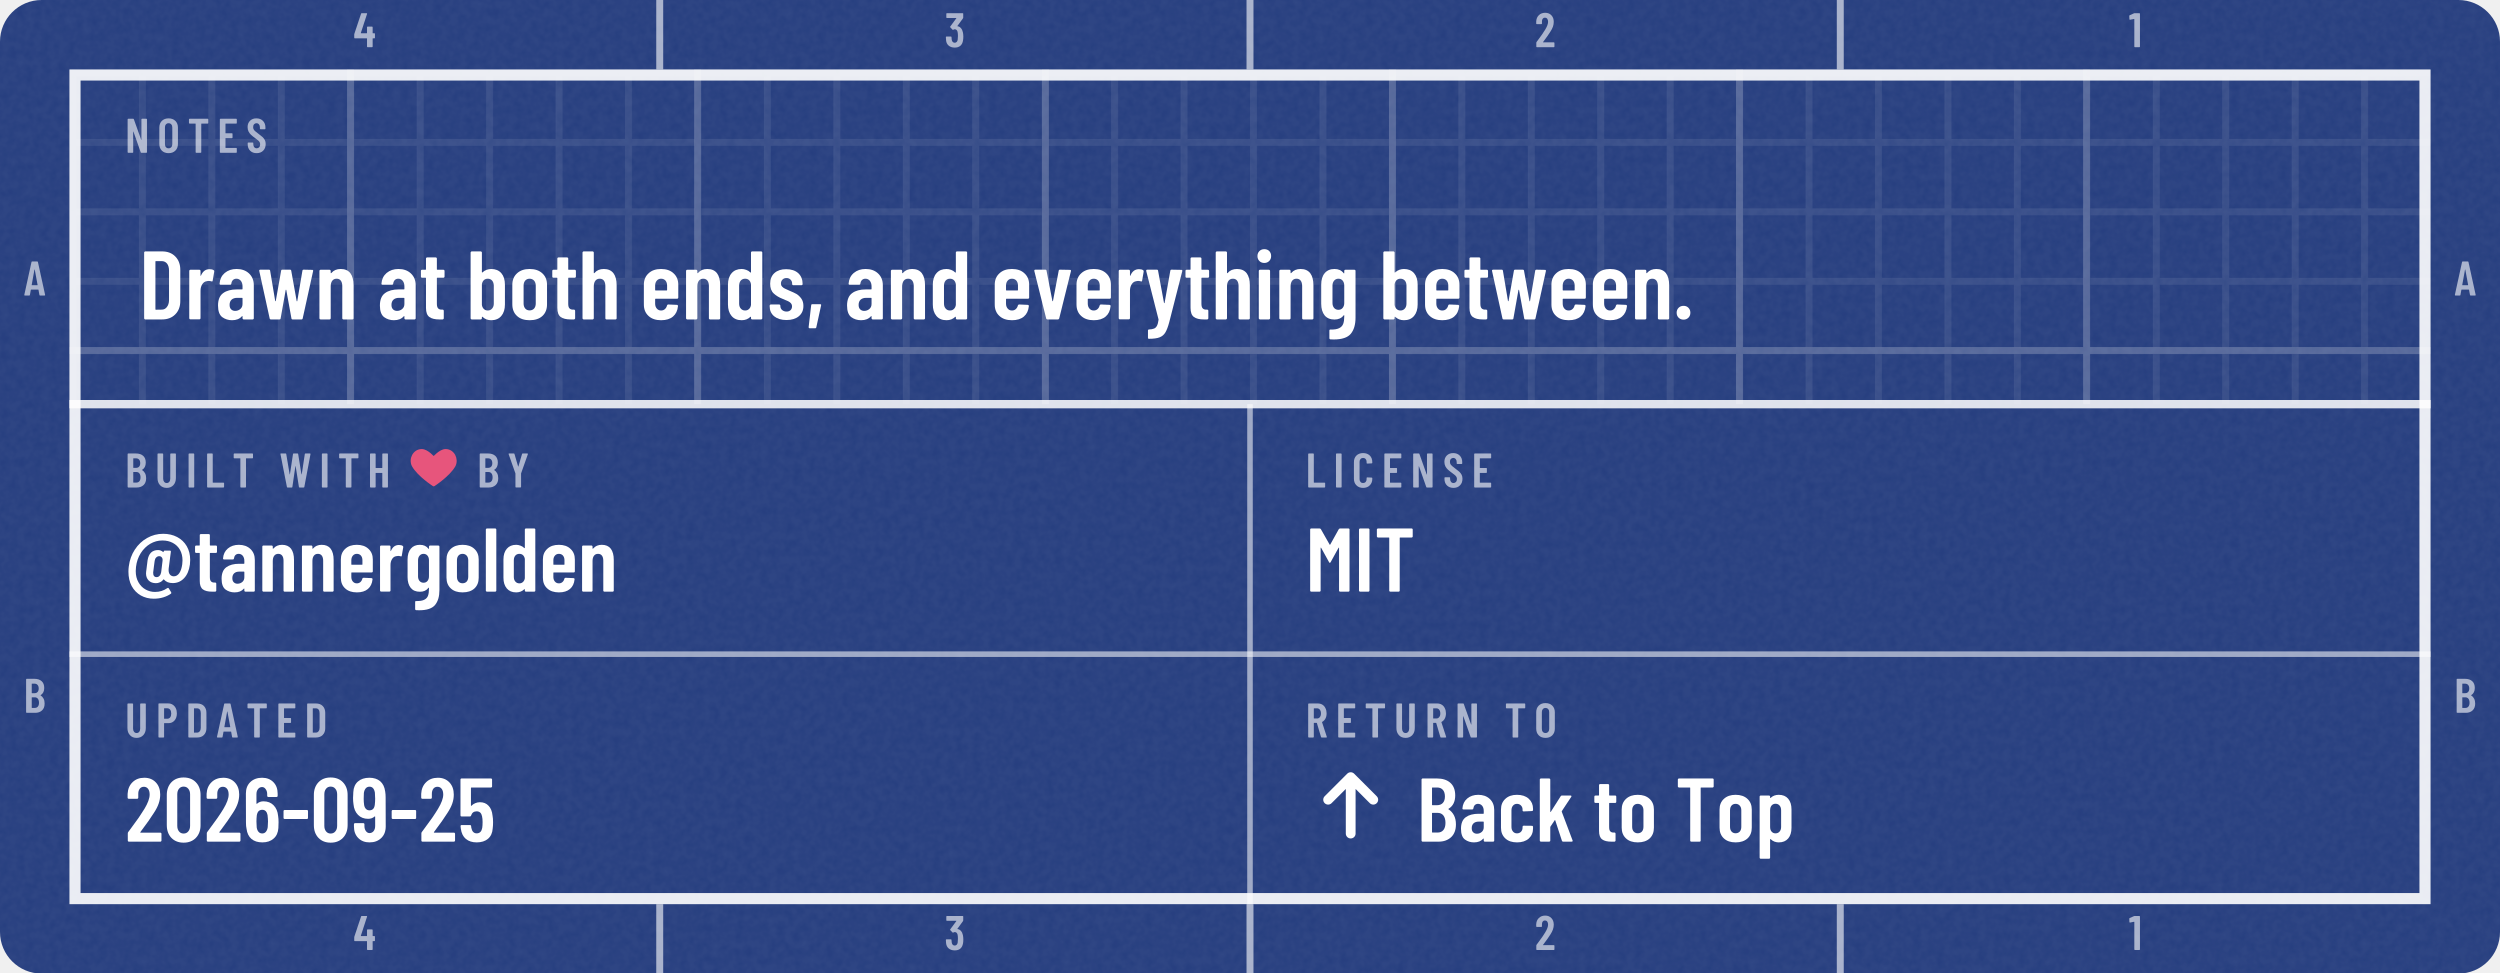
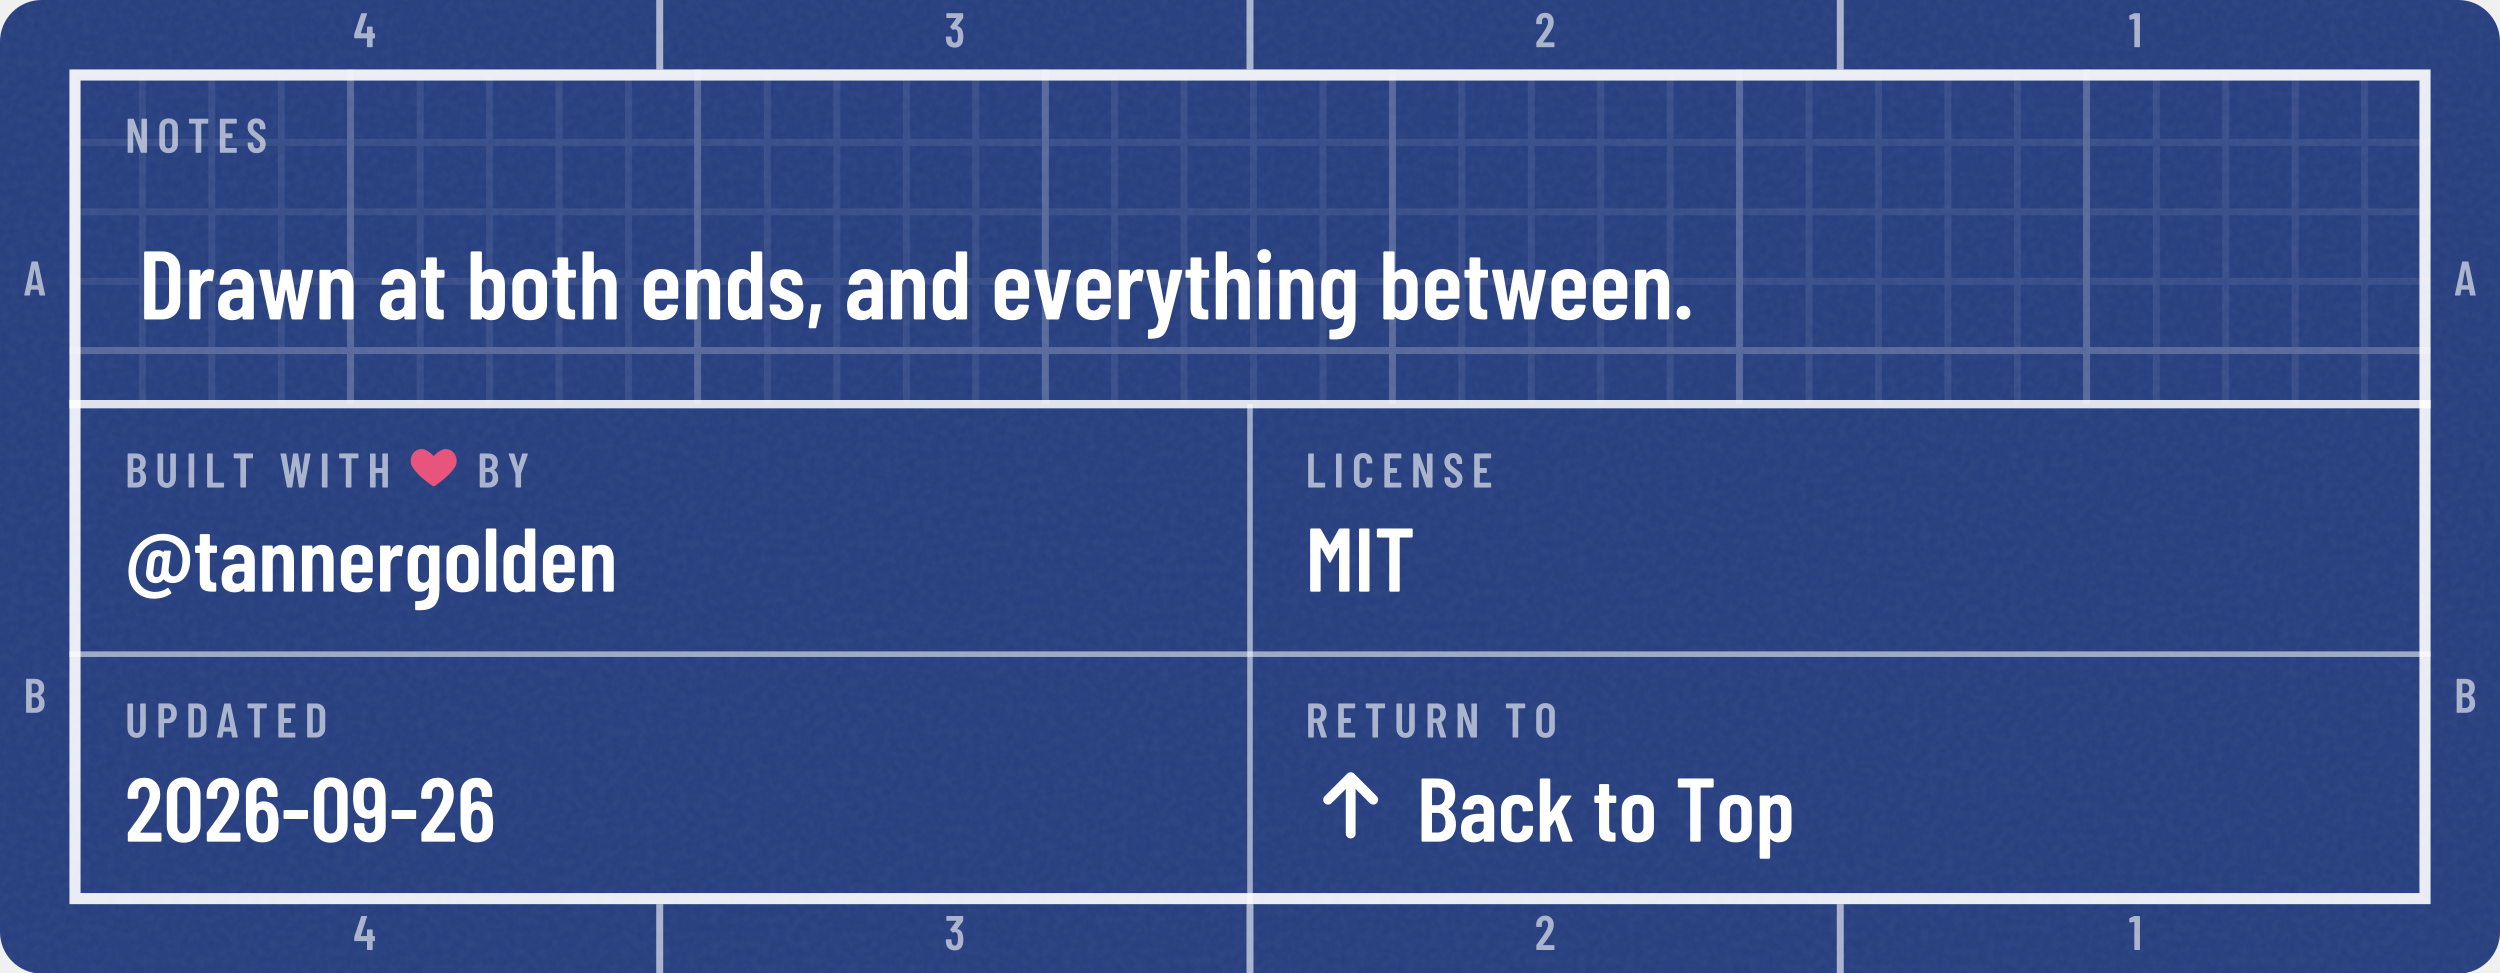
<svg xmlns="http://www.w3.org/2000/svg" width="360" height="140" viewBox="0 0 360 140" role="img" aria-labelledby="t d">
  <defs>
    <clipPath id="kc1">
      <rect x="0" y="0" width="360" height="140.2" rx="6" />
    </clipPath>
    <filter id="kn2" x="0" y="0" width="100%" height="100%">
      <feTurbulence type="fractalNoise" baseFrequency=".85" numOctaves="2" stitchTiles="stitch" />
      <feColorMatrix values="0 0 0 0 1 0 0 0 0 1 0 0 0 0 1 0 0 0 0.06 0" />
    </filter>
    <pattern id="kp3" width="10" height="10" patternUnits="userSpaceOnUse">
      <path d="M10 .5H.5V10" fill="none" stroke="#FFFFFF" stroke-opacity="0.075" />
    </pattern>
    <pattern id="kp4" width="50" height="50" patternUnits="userSpaceOnUse">
      <path d="M50 .5H.5V50" fill="none" stroke="#FFFFFF" stroke-opacity="0.16" />
    </pattern>
    <clipPath id="kc5">
      <path clip-rule="evenodd" d="M10 10h340v120.2h-340zM10 58.2h340v72h-340z" />
    </clipPath>
    <path id="m44" d="M33 -78 59 146Q60 157 71 157H151Q164 157 161 144L112 -80Q110 -91 99 -91H45Q39 -91 36 -88Q32 -84 33 -78Z" />
    <path id="m45" d="M27 263V339Q27 344 30 348Q34 351 39 351H286Q291 351 294 348Q298 344 298 339V263Q298 258 294 254Q291 251 286 251H39Q34 251 30 254Q27 258 27 263Z" />
    <path id="m46" d="M35 69Q35 100 55 120Q75 140 106 140Q137 140 156 120Q176 100 176 69Q176 38 156 18Q136 -2 106 -2Q75 -2 55 18Q35 38 35 69Z" />
    <path id="m48" d="M38 183V517Q38 604 89 658Q140 711 224 711Q309 711 360 658Q412 604 412 517V183Q412 96 360 42Q309 -11 224 -11Q140 -11 89 42Q38 96 38 183ZM296 176V524Q296 563 276 586Q257 610 224 610Q192 610 173 586Q154 563 154 524V176Q154 137 173 114Q192 90 224 90Q257 90 276 114Q296 137 296 176Z" />
    <path id="m49" d="M122 700H218Q223 700 226 696Q230 693 230 688V12Q230 7 226 4Q223 0 218 0H126Q121 0 118 4Q114 7 114 12V576Q114 578 112 580Q111 582 109 581L27 565H24Q13 565 13 576L10 643Q10 653 18 657L107 697Q114 700 122 700Z" />
    <path id="m50" d="M173 100H392Q397 100 400 96Q404 93 404 88V12Q404 7 400 4Q397 0 392 0H43Q38 0 34 4Q31 7 31 12V92Q31 101 36 107L75 160Q114 212 152 266Q189 320 215 363Q273 459 273 522Q273 562 256 585Q238 608 209 608Q180 608 163 586Q146 563 147 526V487Q147 482 144 478Q140 475 135 475H41Q36 475 32 478Q29 482 29 487V530Q33 610 84 659Q134 708 214 708Q293 708 342 656Q390 605 390 521Q390 471 373 422Q356 373 319 317Q294 277 260 229Q225 181 214 166Q184 126 170 106Q168 104 169 102Q170 100 173 100Z" />
    <path id="m51" d="M387 218Q387 169 380 134Q368 66 326 29Q283 -8 210 -8Q134 -8 86 32Q38 73 32 143Q30 165 28 207Q28 219 40 219H132Q144 219 144 207Q146 173 148 156Q153 125 169 108Q185 92 210 92Q234 92 250 108Q266 123 271 152Q276 182 276 230Q276 281 269 315Q263 341 248 355Q233 369 210 369Q195 369 183 360Q177 356 174 356Q172 356 166 360L119 408Q115 412 115 417Q115 421 118 425L243 595Q245 597 244 599Q242 601 239 601H49Q44 601 40 604Q37 608 37 613V688Q37 693 40 696Q44 700 49 700H373Q378 700 382 696Q385 693 385 688V609Q385 602 380 594L266 438Q262 432 268 431Q309 426 338 392Q368 358 378 307Q387 267 387 218Z" />
    <path id="m52" d="M443 275V194Q443 189 440 186Q436 182 431 182H401Q396 182 396 177V12Q396 7 392 4Q389 0 384 0H292Q287 0 284 4Q280 7 280 12V177Q280 182 275 182H29Q24 182 20 186Q17 189 17 194V259Q17 268 19 274L158 690Q161 700 171 700H271Q277 700 280 696Q283 693 281 686L153 293Q152 287 157 287H275Q280 287 280 292V412Q280 417 284 420Q287 424 292 424H384Q389 424 392 420Q396 417 396 412V292Q396 287 401 287H431Q436 287 440 284Q443 280 443 275Z" />
-     <path id="m53" d="M400 216Q400 175 396 146Q391 72 344 32Q297 -8 219 -8Q145 -8 99 30Q53 68 43 144L40 172Q40 184 52 184H144Q156 184 157 172Q157 166 159 154Q171 92 219 92Q244 92 260 108Q275 124 280 153Q284 178 284 217Q284 254 278 281Q273 307 258 322Q242 336 219 336Q171 336 157 290Q154 279 144 279H51Q46 279 42 282Q39 286 39 291V688Q39 693 42 696Q46 700 51 700H377Q382 700 386 696Q389 693 389 688V612Q389 607 386 604Q382 600 377 600H160Q155 600 155 595V400Q155 397 157 396Q159 396 161 398Q178 416 202 426Q227 437 254 437Q314 437 350 398Q387 360 394 290Q400 259 400 216Z" />
    <path id="m54" d="M401 216Q401 193 399 151Q394 75 346 34Q299 -8 221 -8Q147 -8 101 30Q55 69 46 144Q40 171 40 207L39 532Q39 613 88 660Q138 708 219 708Q295 708 343 660Q391 612 391 532V507Q391 502 388 498Q384 495 379 495H287Q282 495 278 498Q275 502 275 507V526Q275 560 258 582Q242 605 219 605Q191 605 174 583Q156 561 156 526V423Q156 420 158 419Q160 418 162 420Q191 447 234 447Q303 447 346 403Q389 359 396 286Q401 253 401 216ZM284 224Q284 250 279 295Q267 353 220 353Q196 353 180 338Q165 322 160 292Q156 257 156 224Q156 195 159 157Q164 125 180 108Q195 91 220 91Q245 91 260 109Q276 127 281 160Q284 196 284 224Z" />
    <path id="m57" d="M384 168Q384 87 334 40Q285 -8 204 -8Q128 -8 80 40Q32 88 32 168V193Q32 198 36 202Q39 205 44 205H136Q141 205 144 202Q148 198 148 193V174Q148 140 164 118Q181 95 204 95Q232 95 250 117Q267 139 267 174V276Q267 279 265 280Q263 281 261 279Q232 253 189 253Q120 253 77 297Q34 341 27 414Q22 447 22 484Q22 518 25 549Q29 625 76 666Q124 708 203 708Q276 708 322 670Q368 631 378 556Q383 526 383 493ZM267 476Q267 506 264 543Q253 609 204 609Q179 609 163 591Q147 573 142 540Q140 516 140 476Q140 439 145 405Q150 377 166 362Q181 347 204 347Q228 347 244 362Q259 378 263 408Q267 443 267 476Z" />
    <path id="m64" d="M722 352Q722 327 719 301Q706 204 655 150Q604 95 529 95Q465 95 431 135Q427 138 424 134Q409 113 387 104Q365 94 343 94Q292 94 262 124Q233 154 233 201Q233 218 238 250L242 283Q244 307 250 347Q268 461 367 461Q380 461 394 456Q409 451 421 440Q428 435 428 442V444Q429 455 441 455H497Q509 455 508 442L484 258Q483 252 483 240Q483 206 499 188Q515 170 541 170Q577 170 602 206Q626 243 634 303Q637 326 637 346Q637 413 609 463Q581 513 530 540Q480 567 414 567Q342 567 279 530Q216 492 174 426Q132 359 122 275Q119 251 119 229Q119 156 149 104Q179 51 228 24Q277 -3 333 -3Q408 -3 468 39Q473 42 476 42Q482 42 485 36L511 -6Q513 -9 513 -14Q513 -19 508 -23Q472 -48 424 -63Q375 -78 319 -78Q239 -78 175 -42Q111 -5 74 62Q38 130 38 221Q38 253 42 280Q55 384 109 466Q163 549 246 595Q328 641 422 641Q510 641 578 605Q646 569 684 504Q722 438 722 352ZM400 212 403 233 404 243 414 326 416 343Q419 365 408 379Q398 393 379 393Q360 393 346 379Q332 365 329 343L326 322Q320 283 320 276L312 212Q311 188 321 174Q331 161 350 161Q369 161 382 175Q396 189 400 212Z" />
    <path id="m65" d="M325 11 306 116Q306 121 300 121H154Q148 121 148 116L129 11Q128 0 116 0H25Q11 0 14 13L162 689Q164 700 175 700H281Q292 700 294 689L442 13V9Q442 0 431 0H338Q326 0 325 11ZM171 212H282Q288 212 287 217L229 533Q228 536 226 536Q224 536 223 533L166 217Q165 212 171 212Z" />
    <path id="m66" d="M242 0H66Q61 0 58 4Q54 7 54 12V688Q54 693 58 696Q61 700 66 700H224Q319 700 373 652Q427 604 427 512Q427 409 354 365Q349 362 352 359Q391 334 413 292Q435 250 435 192Q435 100 382 50Q328 0 242 0ZM170 595V409Q170 404 175 404H226Q267 404 290 429Q313 454 313 500Q313 548 290 574Q267 600 226 600H175Q170 600 170 595ZM319 208Q319 260 296 290Q273 319 233 319H175Q170 319 170 314V106Q170 101 175 101H233Q273 101 296 129Q319 157 319 208Z" />
    <path id="m67" d="M42 180V521Q42 607 94 658Q145 708 230 708Q316 708 368 658Q420 607 420 521V509Q420 504 416 500Q413 496 408 496L315 492Q303 492 303 504V529Q303 564 283 586Q263 608 230 608Q198 608 178 586Q158 564 158 529V171Q158 136 178 114Q198 92 230 92Q263 92 283 114Q303 136 303 171V196Q303 201 306 204Q310 208 315 208L408 204Q413 204 416 200Q420 197 420 192V180Q420 95 368 44Q316 -8 230 -8Q145 -8 94 44Q42 95 42 180Z" />
    <path id="m68" d="M54 12V688Q54 693 58 696Q61 700 66 700H237Q323 700 374 648Q426 596 426 509V191Q426 104 374 52Q323 0 237 0H66Q61 0 58 4Q54 7 54 12ZM175 100 235 101Q268 101 288 128Q309 154 310 198V502Q310 547 290 574Q269 600 234 600H175Q170 600 170 595V105Q170 100 175 100Z" />
    <path id="m69" d="M391 600H175Q170 600 170 595V406Q170 401 175 401H303Q308 401 312 398Q315 394 315 389V312Q315 307 312 304Q308 300 303 300H175Q170 300 170 295V105Q170 100 175 100H391Q396 100 400 96Q403 93 403 88V12Q403 7 400 4Q396 0 391 0H66Q61 0 58 4Q54 7 54 12V688Q54 693 58 696Q61 700 66 700H391Q396 700 400 696Q403 693 403 688V612Q403 607 400 604Q396 600 391 600Z" />
    <path id="m72" d="M319 700H411Q416 700 420 696Q423 693 423 688V12Q423 7 420 4Q416 0 411 0H319Q314 0 310 4Q307 7 307 12V295Q307 300 302 300H175Q170 300 170 295V12Q170 7 166 4Q163 0 158 0H66Q61 0 58 4Q54 7 54 12V688Q54 693 58 696Q61 700 66 700H158Q163 700 166 696Q170 693 170 688V406Q170 401 175 401H302Q307 401 307 406V688Q307 693 310 696Q314 700 319 700Z" />
    <path id="m73" d="M54 12V688Q54 693 58 696Q61 700 66 700H158Q163 700 166 696Q170 693 170 688V12Q170 7 166 4Q163 0 158 0H66Q61 0 58 4Q54 7 54 12Z" />
    <path id="m76" d="M54 12V688Q54 693 58 696Q61 700 66 700H158Q163 700 166 696Q170 693 170 688V105Q170 100 175 100H391Q396 100 400 96Q403 93 403 88V12Q403 7 400 4Q396 0 391 0H66Q61 0 58 4Q54 7 54 12Z" />
    <path id="m77" d="M383 700H475Q480 700 484 696Q487 693 487 688V12Q487 7 484 4Q480 0 475 0H383Q378 0 374 4Q371 7 371 12V484Q371 488 369 488Q367 488 365 485L278 327Q273 319 269 319Q265 319 260 327L173 485Q171 488 169 488Q167 488 167 484V12Q167 7 164 4Q160 0 155 0H63Q58 0 54 4Q51 7 51 12V688Q51 693 54 696Q58 700 63 700H155Q165 700 170 692L267 521Q270 517 273 521L368 692Q373 700 383 700Z" />
    <path id="m78" d="M350 700H441Q446 700 450 696Q453 693 453 688V12Q453 7 450 4Q446 0 441 0H336Q326 0 323 10L174 434Q173 437 170 436Q168 436 168 433L169 12Q169 7 166 4Q162 0 157 0H66Q61 0 58 4Q54 7 54 12V688Q54 693 58 696Q61 700 66 700H169Q179 700 182 690L332 269Q333 266 336 266Q338 267 338 270V688Q338 693 342 696Q345 700 350 700Z" />
    <path id="m79" d="M42 182V518Q42 604 94 656Q147 708 233 708Q319 708 372 656Q425 604 425 518V182Q425 96 372 44Q319 -8 233 -8Q147 -8 94 44Q42 96 42 182ZM309 177V523Q309 561 288 584Q267 608 233 608Q199 608 178 584Q158 561 158 523V177Q158 139 178 116Q199 92 233 92Q267 92 288 116Q309 139 309 177Z" />
    <path id="m80" d="M432 495Q432 405 384 350Q337 295 259 295H174Q169 295 169 290V12Q169 7 166 4Q162 0 157 0H65Q60 0 56 4Q53 7 53 12V689Q53 694 56 698Q60 701 65 701H253Q306 701 346 675Q387 649 410 602Q432 555 432 495ZM316 492Q316 542 294 572Q271 601 234 601H174Q169 601 169 596V391Q169 386 174 386H234Q271 386 294 414Q316 443 316 492Z" />
    <path id="m82" d="M318 10 233 297Q231 301 228 301H175Q170 301 170 296V12Q170 7 166 4Q163 0 158 0H66Q61 0 58 4Q54 7 54 12V688Q54 693 58 696Q61 700 66 700H254Q307 700 348 674Q388 649 410 602Q433 556 433 496Q433 434 409 389Q385 344 342 321Q338 320 339 315L437 14Q438 12 438 9Q438 0 427 0H331Q321 0 318 10ZM170 595V396Q170 391 175 391H236Q272 391 294 419Q317 447 317 495Q317 543 294 572Q272 600 236 600H175Q170 600 170 595Z" />
    <path id="m83" d="M34 173V199Q34 204 38 208Q41 211 46 211H137Q142 211 146 208Q149 204 149 199V179Q149 140 168 116Q188 92 219 92Q250 92 270 114Q290 137 290 174Q290 200 279 219Q268 238 248 255Q228 272 184 304Q134 340 104 368Q73 396 52 436Q32 475 32 527Q32 610 82 659Q132 708 214 708Q297 708 348 656Q399 605 399 520V496Q399 491 396 488Q392 484 387 484H297Q292 484 288 488Q285 491 285 496V522Q285 561 266 584Q246 608 214 608Q184 608 165 586Q146 565 146 527Q146 491 166 466Q187 441 247 397Q308 352 339 324Q370 295 387 261Q404 227 404 180Q404 95 353 44Q302 -8 219 -8Q136 -8 85 42Q34 92 34 173Z" />
    <path id="m84" d="M425 688V612Q425 607 422 604Q418 600 413 600H286Q281 600 281 595V12Q281 7 278 4Q274 0 269 0H177Q172 0 168 4Q165 7 165 12V595Q165 600 160 600H40Q35 600 32 604Q28 607 28 612V688Q28 693 32 696Q35 700 40 700H413Q418 700 422 696Q425 693 425 688Z" />
    <path id="m85" d="M50 194V688Q50 693 54 696Q57 700 62 700H154Q159 700 162 696Q166 693 166 688V182Q166 142 186 117Q206 92 239 92Q272 92 292 117Q312 142 312 182V688Q312 693 316 696Q319 700 324 700H416Q421 700 424 696Q428 693 428 688V194Q428 103 376 48Q324 -8 239 -8Q153 -8 102 48Q50 103 50 194Z" />
    <path id="m87" d="M157 11 24 687 23 691Q23 700 34 700H130Q142 700 143 689L213 272Q214 269 216 269Q218 269 219 272L282 689Q283 700 295 700H375Q387 700 388 689L456 272Q457 269 459 269Q461 269 462 272L525 689Q526 700 538 700H631Q644 700 642 687L515 11Q514 0 502 0H417Q405 0 404 11L337 436Q336 440 334 440Q332 440 331 436L269 11Q268 0 256 0H170Q158 0 157 11Z" />
    <path id="m89" d="M170 13V286L169 292L30 686Q29 688 29 691Q29 700 40 700H136Q147 700 150 690L225 433Q226 430 228 430Q230 430 231 433L306 690Q309 700 320 700H416Q422 700 425 696Q428 693 426 686L287 292L286 286V13Q286 8 282 4Q279 1 274 1H182Q177 1 174 4Q170 8 170 13Z" />
    <path id="m97" d="M397 352V12Q397 7 394 4Q390 0 385 0H293Q288 0 284 4Q281 7 281 12V31Q281 34 279 35Q277 36 275 33Q240 -8 173 -8Q116 -8 72 24Q29 57 29 143Q29 233 82 271Q134 309 224 309H276Q281 309 281 314V340Q281 376 263 398Q245 419 218 419Q197 419 183 406Q169 392 166 369Q165 357 153 357H56Q44 357 45 369Q50 437 98 478Q147 519 220 519Q299 519 348 473Q397 427 397 352ZM281 160V217Q281 222 276 222H224Q190 222 169 204Q148 185 148 150Q148 119 164 104Q180 88 205 88Q235 88 258 107Q281 126 281 160Z" />
    <path id="m98" d="M399 357V154Q399 80 362 36Q325 -8 258 -8Q204 -8 168 27Q166 29 164 28Q162 27 162 24V12Q162 7 158 4Q155 0 150 0H58Q53 0 50 4Q46 7 46 12V688Q46 693 50 696Q53 700 58 700H150Q155 700 158 696Q162 693 162 688V486Q162 483 164 482Q167 482 170 486Q189 503 212 511Q236 519 258 519Q324 519 362 476Q399 433 399 357ZM222 419Q198 419 182 404Q166 388 162 362V149Q166 123 182 108Q198 92 222 92Q250 92 267 112Q284 131 284 163V348Q284 380 267 400Q250 419 222 419Z" />
    <path id="m99" d="M38 155V357Q38 430 86 474Q133 519 215 519Q297 519 345 476Q393 432 393 365V351Q393 346 390 342Q386 339 381 339L289 335Q277 335 277 347V357Q277 382 260 400Q242 419 215 419Q188 419 171 399Q154 379 154 348V163Q154 132 171 112Q188 92 215 92Q242 92 260 110Q277 129 277 155V165Q277 170 280 174Q284 177 289 177L381 176Q386 176 390 172Q393 169 393 164V146Q393 77 345 34Q297 -8 215 -8Q133 -8 86 36Q38 80 38 155Z" />
    <path id="m100" d="M287 700H379Q384 700 388 696Q391 693 391 688V12Q391 7 388 4Q384 0 379 0H287Q282 0 278 4Q275 7 275 12V24Q275 27 273 28Q271 29 269 27Q233 -8 179 -8Q112 -8 75 36Q38 80 38 154V357Q38 433 76 476Q113 519 179 519Q202 519 226 510Q250 502 269 483Q271 481 273 482Q275 483 275 486V688Q275 693 278 696Q282 700 287 700ZM275 149V362Q271 388 255 404Q239 419 215 419Q187 419 170 400Q153 380 153 348V163Q153 131 170 112Q187 92 215 92Q239 92 255 108Q271 123 275 149Z" />
    <path id="m101" d="M380 213H159Q154 213 154 208V163Q154 132 171 112Q188 92 215 92Q238 92 254 106Q271 121 276 144Q279 154 289 154L378 150Q383 150 386 146Q390 143 389 137Q382 67 338 30Q294 -8 215 -8Q133 -8 86 36Q38 79 38 154V357Q38 430 86 474Q133 519 215 519Q297 519 344 474Q392 430 392 357V225Q392 220 388 216Q385 213 380 213ZM154 348V303Q154 298 159 298H272Q277 298 277 303V348Q277 380 260 400Q243 419 215 419Q188 419 171 399Q154 379 154 348Z" />
    <path id="m103" d="M287 511H379Q384 511 388 508Q391 504 391 499V19Q391 -89 342 -148Q293 -206 167 -206Q145 -206 134 -205Q122 -204 122 -192V-115Q122 -102 135 -104Q192 -105 222 -90Q253 -75 264 -46Q275 -17 275 30V41Q275 44 273 44Q271 45 269 42Q236 -1 175 -1Q108 -1 73 42Q38 86 38 161V357Q38 434 74 476Q109 519 175 519Q236 519 269 476Q271 473 273 474Q275 474 275 477V499Q275 504 278 508Q282 511 287 511ZM275 169V348Q275 380 258 400Q242 419 215 419Q188 419 171 399Q154 379 154 348V169Q154 138 171 118Q188 99 215 99Q242 99 258 118Q275 138 275 169Z" />
    <path id="m104" d="M397 352V12Q397 7 394 4Q390 0 385 0H293Q288 0 284 4Q281 7 281 12V343Q281 379 266 399Q251 419 223 419Q194 419 178 398Q162 377 162 340V12Q162 7 158 4Q155 0 150 0H58Q53 0 50 4Q46 7 46 12V688Q46 693 50 696Q53 700 58 700H150Q155 700 158 696Q162 693 162 688V479Q162 476 164 476Q167 475 170 479Q204 519 265 519Q330 519 364 476Q397 432 397 352Z" />
    <path id="m105" d="M36 652Q36 683 56 703Q76 723 107 723Q138 723 158 703Q177 683 177 652Q177 621 157 601Q137 581 107 581Q76 581 56 601Q36 621 36 652ZM50 12V499Q50 504 54 508Q57 511 62 511H154Q159 511 162 508Q166 504 166 499V12Q166 7 162 4Q159 0 154 0H62Q57 0 54 4Q50 7 50 12Z" />
    <path id="m107" d="M46 12V688Q46 693 50 696Q53 700 58 700H150Q155 700 158 696Q162 693 162 688V332Q162 328 164 328Q166 328 168 331L277 503Q281 511 291 511H387Q394 511 396 506Q398 502 394 496L290 339Q288 335 289 332L409 14Q410 12 410 9Q410 0 399 0H304Q294 0 291 10L217 236Q216 239 214 240Q212 240 211 237L164 167Q162 163 162 161V12Q162 7 158 4Q155 0 150 0H58Q53 0 50 4Q46 7 46 12Z" />
    <path id="m108" d="M42 12V688Q42 693 46 696Q49 700 54 700H146Q151 700 154 696Q158 693 158 688V12Q158 7 154 4Q151 0 146 0H54Q49 0 46 4Q42 7 42 12Z" />
    <path id="m110" d="M397 352V12Q397 7 394 4Q390 0 385 0H293Q288 0 284 4Q281 7 281 12V343Q281 379 266 399Q251 419 223 419Q194 419 178 398Q162 377 162 340V12Q162 7 158 4Q155 0 150 0H58Q53 0 50 4Q46 7 46 12V499Q46 504 50 508Q53 511 58 511H150Q155 511 158 508Q162 504 162 499V479Q162 476 164 476Q167 475 170 479Q204 519 265 519Q330 519 364 476Q397 432 397 352Z" />
    <path id="m111" d="M38 155V356Q38 430 86 474Q134 519 216 519Q299 519 347 474Q395 430 395 356V155Q395 80 348 36Q300 -8 216 -8Q133 -8 86 36Q38 80 38 155ZM279 164V348Q279 379 262 399Q244 419 216 419Q188 419 171 400Q154 380 154 348V164Q154 132 171 112Q188 93 216 93Q244 93 262 112Q279 132 279 164Z" />
    <path id="m112" d="M403 357V155Q403 78 366 35Q329 -8 262 -8Q239 -8 215 0Q191 9 172 28Q170 30 168 29Q166 28 166 25V-177Q166 -182 162 -186Q159 -189 154 -189H62Q57 -189 54 -186Q50 -182 50 -177V499Q50 504 54 508Q57 511 62 511H154Q159 511 162 508Q166 504 166 499V487Q166 484 168 484Q171 483 174 487Q209 519 262 519Q329 519 366 476Q403 432 403 357ZM226 420Q199 420 182 400Q166 380 166 348V163Q166 131 182 112Q199 92 226 92Q254 92 271 112Q288 131 288 163V348Q288 380 271 400Q254 420 226 420Z" />
    <path id="m114" d="M297 507Q305 502 303 492L287 399Q286 387 273 392Q259 396 247 396Q235 396 225 393Q197 389 180 362Q162 334 162 296V13Q162 8 158 4Q155 1 150 1H58Q53 1 50 4Q46 8 46 13V499Q46 504 50 508Q53 511 58 511H150Q155 511 158 508Q162 504 162 499V453Q162 449 164 448Q166 448 167 452Q194 517 255 517Q282 517 297 507Z" />
    <path id="m115" d="M30 135V142Q30 147 34 150Q37 154 42 154H128Q133 154 136 150Q140 147 140 142V137Q140 113 158 97Q177 81 204 81Q230 81 245 96Q260 111 260 134Q260 154 247 168Q234 181 219 188Q204 195 165 211Q108 233 72 267Q35 301 35 368Q35 438 80 478Q124 517 200 517Q278 517 324 476Q369 434 369 364Q369 359 366 356Q362 352 357 352H273Q268 352 264 356Q261 359 261 364V370Q261 394 244 410Q228 426 203 426Q177 426 162 410Q146 393 146 370Q146 351 158 338Q170 325 185 318Q200 310 235 295Q277 278 306 262Q334 245 356 214Q377 184 377 139Q377 72 330 33Q283 -6 203 -6Q124 -6 77 32Q30 70 30 135Z" />
    <path id="m116" d="M248 429H186Q181 429 181 424V162Q181 127 194 114Q207 100 233 101H240Q245 101 248 98Q252 94 252 89V12Q252 7 248 4Q245 0 240 0H206Q138 0 104 25Q69 50 69 119V424Q69 429 64 429H29Q24 429 20 432Q17 436 17 441V499Q17 504 20 508Q24 511 29 511H64Q69 511 69 516V626Q69 631 72 634Q76 638 81 638H169Q174 638 178 634Q181 631 181 626V516Q181 511 186 511H248Q253 511 256 508Q260 504 260 499V441Q260 436 256 432Q253 429 248 429Z" />
    <path id="m118" d="M141 10 19 499V503Q19 512 30 512H132Q144 512 145 501L205 190Q206 187 208 187Q210 187 211 190L270 501Q271 512 283 512L385 510Q399 510 396 497L275 10Q272 0 261 0H155Q144 0 141 10Z" />
    <path id="m119" d="M126 11 19 499V503Q19 512 30 512H118Q130 512 131 501L183 190Q184 187 186 187Q188 187 189 190L244 501Q245 512 257 512H335Q347 512 348 501L404 189Q405 186 407 186Q409 186 410 189L463 501Q464 512 476 512L563 510Q576 510 573 497L466 11Q464 0 453 0H363Q351 0 350 11L297 303Q296 306 294 306Q292 306 291 303L239 11Q238 0 226 0H139Q128 0 126 11Z" />
    <path id="m121" d="M34 -187V-115Q34 -110 37 -106Q40 -103 44 -103Q77 -102 96 -94Q115 -87 126 -66Q138 -44 143 -3L142 3L16 499V503Q16 512 27 512H125Q137 512 138 501L199 170Q200 167 202 167Q204 167 205 170L264 501Q265 512 277 512L376 510Q390 510 387 497L253 -28Q234 -99 213 -134Q192 -169 154 -184Q116 -199 45 -199H40Q38 -199 36 -196Q34 -192 34 -187Z" />
  </defs>
  <rect y="0" width="360" height="140.2" rx="6" fill="#253D7E" />
  <rect y="0" width="360" height="140.2" clip-path="url(#kc1)" filter="url(#kn2)" />
  <g clip-path="url(#kc5)">
    <rect y="0" width="360" height="140.2" fill="url(#kp3)" />
    <rect y="0" width="360" height="140.2" fill="url(#kp4)" />
  </g>
  <rect x="10.8" y="10.8" width="338.4" height="118.6" fill="none" stroke="#FFFFFF" stroke-opacity="0.9" stroke-width="1.6" />
  <path d="M95 0V10M95 130.2V140.2M180 0V10M180 130.2V140.2M265 0V10M265 130.2V140.2" stroke="#FFFFFF" stroke-opacity="0.6" />
  <g transform="scale(0.007 -0.007)" fill="#FFFFFF" fill-opacity="0.6">
    <use href="#m52" x="7270" y="-971" />
    <use href="#m52" x="7270" y="-19543" />
    <use href="#m51" x="19430" y="-971" />
    <use href="#m51" x="19430" y="-19543" />
    <use href="#m50" x="31573" y="-971" />
    <use href="#m50" x="31573" y="-19543" />
    <use href="#m49" x="43792" y="-971" />
    <use href="#m49" x="43792" y="-19543" />
    <use href="#m65" x="486" y="-6079" />
    <use href="#m65" x="50486" y="-6079" />
    <use href="#m66" x="483" y="-14664" />
    <use href="#m66" x="50483" y="-14664" />
  </g>
  <g transform="translate(18 22) scale(0.007 -0.007)" fill="#FFFFFF" fill-opacity="0.6">
    <use href="#m78" x="0" />
    <use href="#m79" x="664" />
    <use href="#m84" x="1288" />
    <use href="#m69" x="1897" />
    <use href="#m83" x="2490" />
  </g>
  <g transform="translate(20 46) scale(0.014 -0.014)" fill="#FFFFFF">
    <use href="#m68" x="0" />
    <use href="#m114" x="472" />
    <use href="#m97" x="785" />
    <use href="#m119" x="1219" />
    <use href="#m110" x="1811" />
    <use href="#m97" x="2450" />
    <use href="#m116" x="2884" />
    <use href="#m98" x="3366" />
    <use href="#m111" x="3803" />
    <use href="#m116" x="4235" />
    <use href="#m104" x="4517" />
    <use href="#m101" x="5156" />
    <use href="#m110" x="5582" />
    <use href="#m100" x="6021" />
    <use href="#m115" x="6458" />
    <use href="#m44" x="6856" />
    <use href="#m97" x="7255" />
    <use href="#m110" x="7689" />
    <use href="#m100" x="8128" />
    <use href="#m101" x="8765" />
    <use href="#m118" x="9191" />
    <use href="#m101" x="9606" />
    <use href="#m114" x="10032" />
    <use href="#m121" x="10345" />
    <use href="#m116" x="10748" />
    <use href="#m104" x="11030" />
    <use href="#m105" x="11469" />
    <use href="#m110" x="11684" />
    <use href="#m103" x="12123" />
    <use href="#m98" x="12754" />
    <use href="#m101" x="13191" />
    <use href="#m116" x="13617" />
    <use href="#m119" x="13899" />
    <use href="#m101" x="14491" />
    <use href="#m101" x="14917" />
    <use href="#m110" x="15343" />
    <use href="#m46" x="15782" />
  </g>
  <path d="M10 58.2H350" stroke="#FFFFFF" stroke-opacity="0.85" stroke-width="1.2" />
  <g transform="translate(18 70.2) scale(0.007 -0.007)" fill="#FFFFFF" fill-opacity="0.6">
    <use href="#m66" x="0" />
    <use href="#m85" x="619" />
    <use href="#m73" x="1254" />
    <use href="#m76" x="1635" />
    <use href="#m84" x="2208" />
    <use href="#m87" x="3174" />
    <use href="#m73" x="3996" />
    <use href="#m84" x="4377" />
    <use href="#m72" x="4986" />
  </g>
  <g transform="translate(58.7 63.6) scale(0.3125)" fill="#E7557C" stroke="#E7557C" stroke-width="1.2" stroke-linejoin="round">
    <path d="M12 20s-7-4.5-9.5-9C1 8 3 4 6.5 4 9 4 12 7.5 12 7.5S15 4 17.5 4C21 4 23 8 21.5 11c-2.5 4.5-9.5 9-9.5 9z" />
  </g>
  <g transform="translate(68.7 70.2) scale(0.007 -0.007)" fill="#FFFFFF" fill-opacity="0.6">
    <use href="#m66" x="0" />
    <use href="#m89" x="619" />
  </g>
  <g transform="translate(18 85.2) scale(0.013 -0.013)" fill="#FFFFFF">
    <use href="#m64" x="0" />
    <use href="#m116" x="759" />
    <use href="#m97" x="1041" />
    <use href="#m110" x="1475" />
    <use href="#m110" x="1914" />
    <use href="#m101" x="2353" />
    <use href="#m114" x="2779" />
    <use href="#m103" x="3092" />
    <use href="#m111" x="3523" />
    <use href="#m108" x="3955" />
    <use href="#m100" x="4154" />
    <use href="#m101" x="4591" />
    <use href="#m110" x="5017" />
  </g>
  <path d="M180 58.2V94.2" stroke="#FFFFFF" stroke-opacity="0.55" stroke-width=".8" />
  <g transform="translate(188 70.2) scale(0.007 -0.007)" fill="#FFFFFF" fill-opacity="0.6">
    <use href="#m76" x="0" />
    <use href="#m73" x="572" />
    <use href="#m67" x="953" />
    <use href="#m69" x="1567" />
    <use href="#m78" x="2160" />
    <use href="#m83" x="2824" />
    <use href="#m69" x="3415" />
  </g>
  <g transform="translate(188 85.2) scale(0.013 -0.013)" fill="#FFFFFF">
    <use href="#m77" x="0" />
    <use href="#m73" x="538" />
    <use href="#m84" x="762" />
  </g>
  <path d="M10 94.2H180" stroke="#FFFFFF" stroke-opacity="0.55" stroke-width=".8" />
  <g transform="translate(18 106.2) scale(0.007 -0.007)" fill="#FFFFFF" fill-opacity="0.6">
    <use href="#m85" x="0" />
    <use href="#m80" x="635" />
    <use href="#m68" x="1249" />
    <use href="#m65" x="1878" />
    <use href="#m84" x="2492" />
    <use href="#m69" x="3101" />
    <use href="#m68" x="3693" />
  </g>
  <g transform="translate(18 121.2) scale(0.013 -0.013)" fill="#FFFFFF">
    <use href="#m50" x="0" />
    <use href="#m48" x="425" />
    <use href="#m50" x="875" />
    <use href="#m54" x="1300" />
    <use href="#m45" x="1729" />
    <use href="#m48" x="2054" />
    <use href="#m57" x="2504" />
    <use href="#m45" x="2927" />
    <use href="#m50" x="3252" />
-     <use href="#m53" x="3677" />
+     <use href="#m54" x="3677" />
  </g>
  <path d="M180 94.2V130.2" stroke="#FFFFFF" stroke-opacity="0.55" stroke-width=".8" />
  <path d="M180 94.2H350" stroke="#FFFFFF" stroke-opacity="0.55" stroke-width=".8" />
  <g transform="translate(188 106.2) scale(0.007 -0.007)" fill="#FFFFFF" fill-opacity="0.6">
    <use href="#m82" x="0" />
    <use href="#m69" x="618" />
    <use href="#m84" x="1210" />
    <use href="#m85" x="1819" />
    <use href="#m82" x="2455" />
    <use href="#m78" x="3073" />
    <use href="#m84" x="4094" />
    <use href="#m79" x="4703" />
  </g>
  <g transform="rotate(-90 194.5 115.7)">
    <g transform="translate(188 109.2) scale(0.5417)" fill="none" stroke="#FFFFFF" stroke-width="2.6" stroke-linecap="round" stroke-linejoin="round">
      <path d="M4 12h15M13 6l6 6-6 6" />
    </g>
  </g>
  <g transform="translate(204 121.2) scale(0.013 -0.013)" fill="#FFFFFF">
    <use href="#m66" x="0" />
    <use href="#m97" x="462" />
    <use href="#m99" x="896" />
    <use href="#m107" x="1318" />
    <use href="#m116" x="1951" />
    <use href="#m111" x="2233" />
    <use href="#m84" x="2865" />
    <use href="#m111" x="3317" />
    <use href="#m112" x="3749" />
  </g>
</svg>
